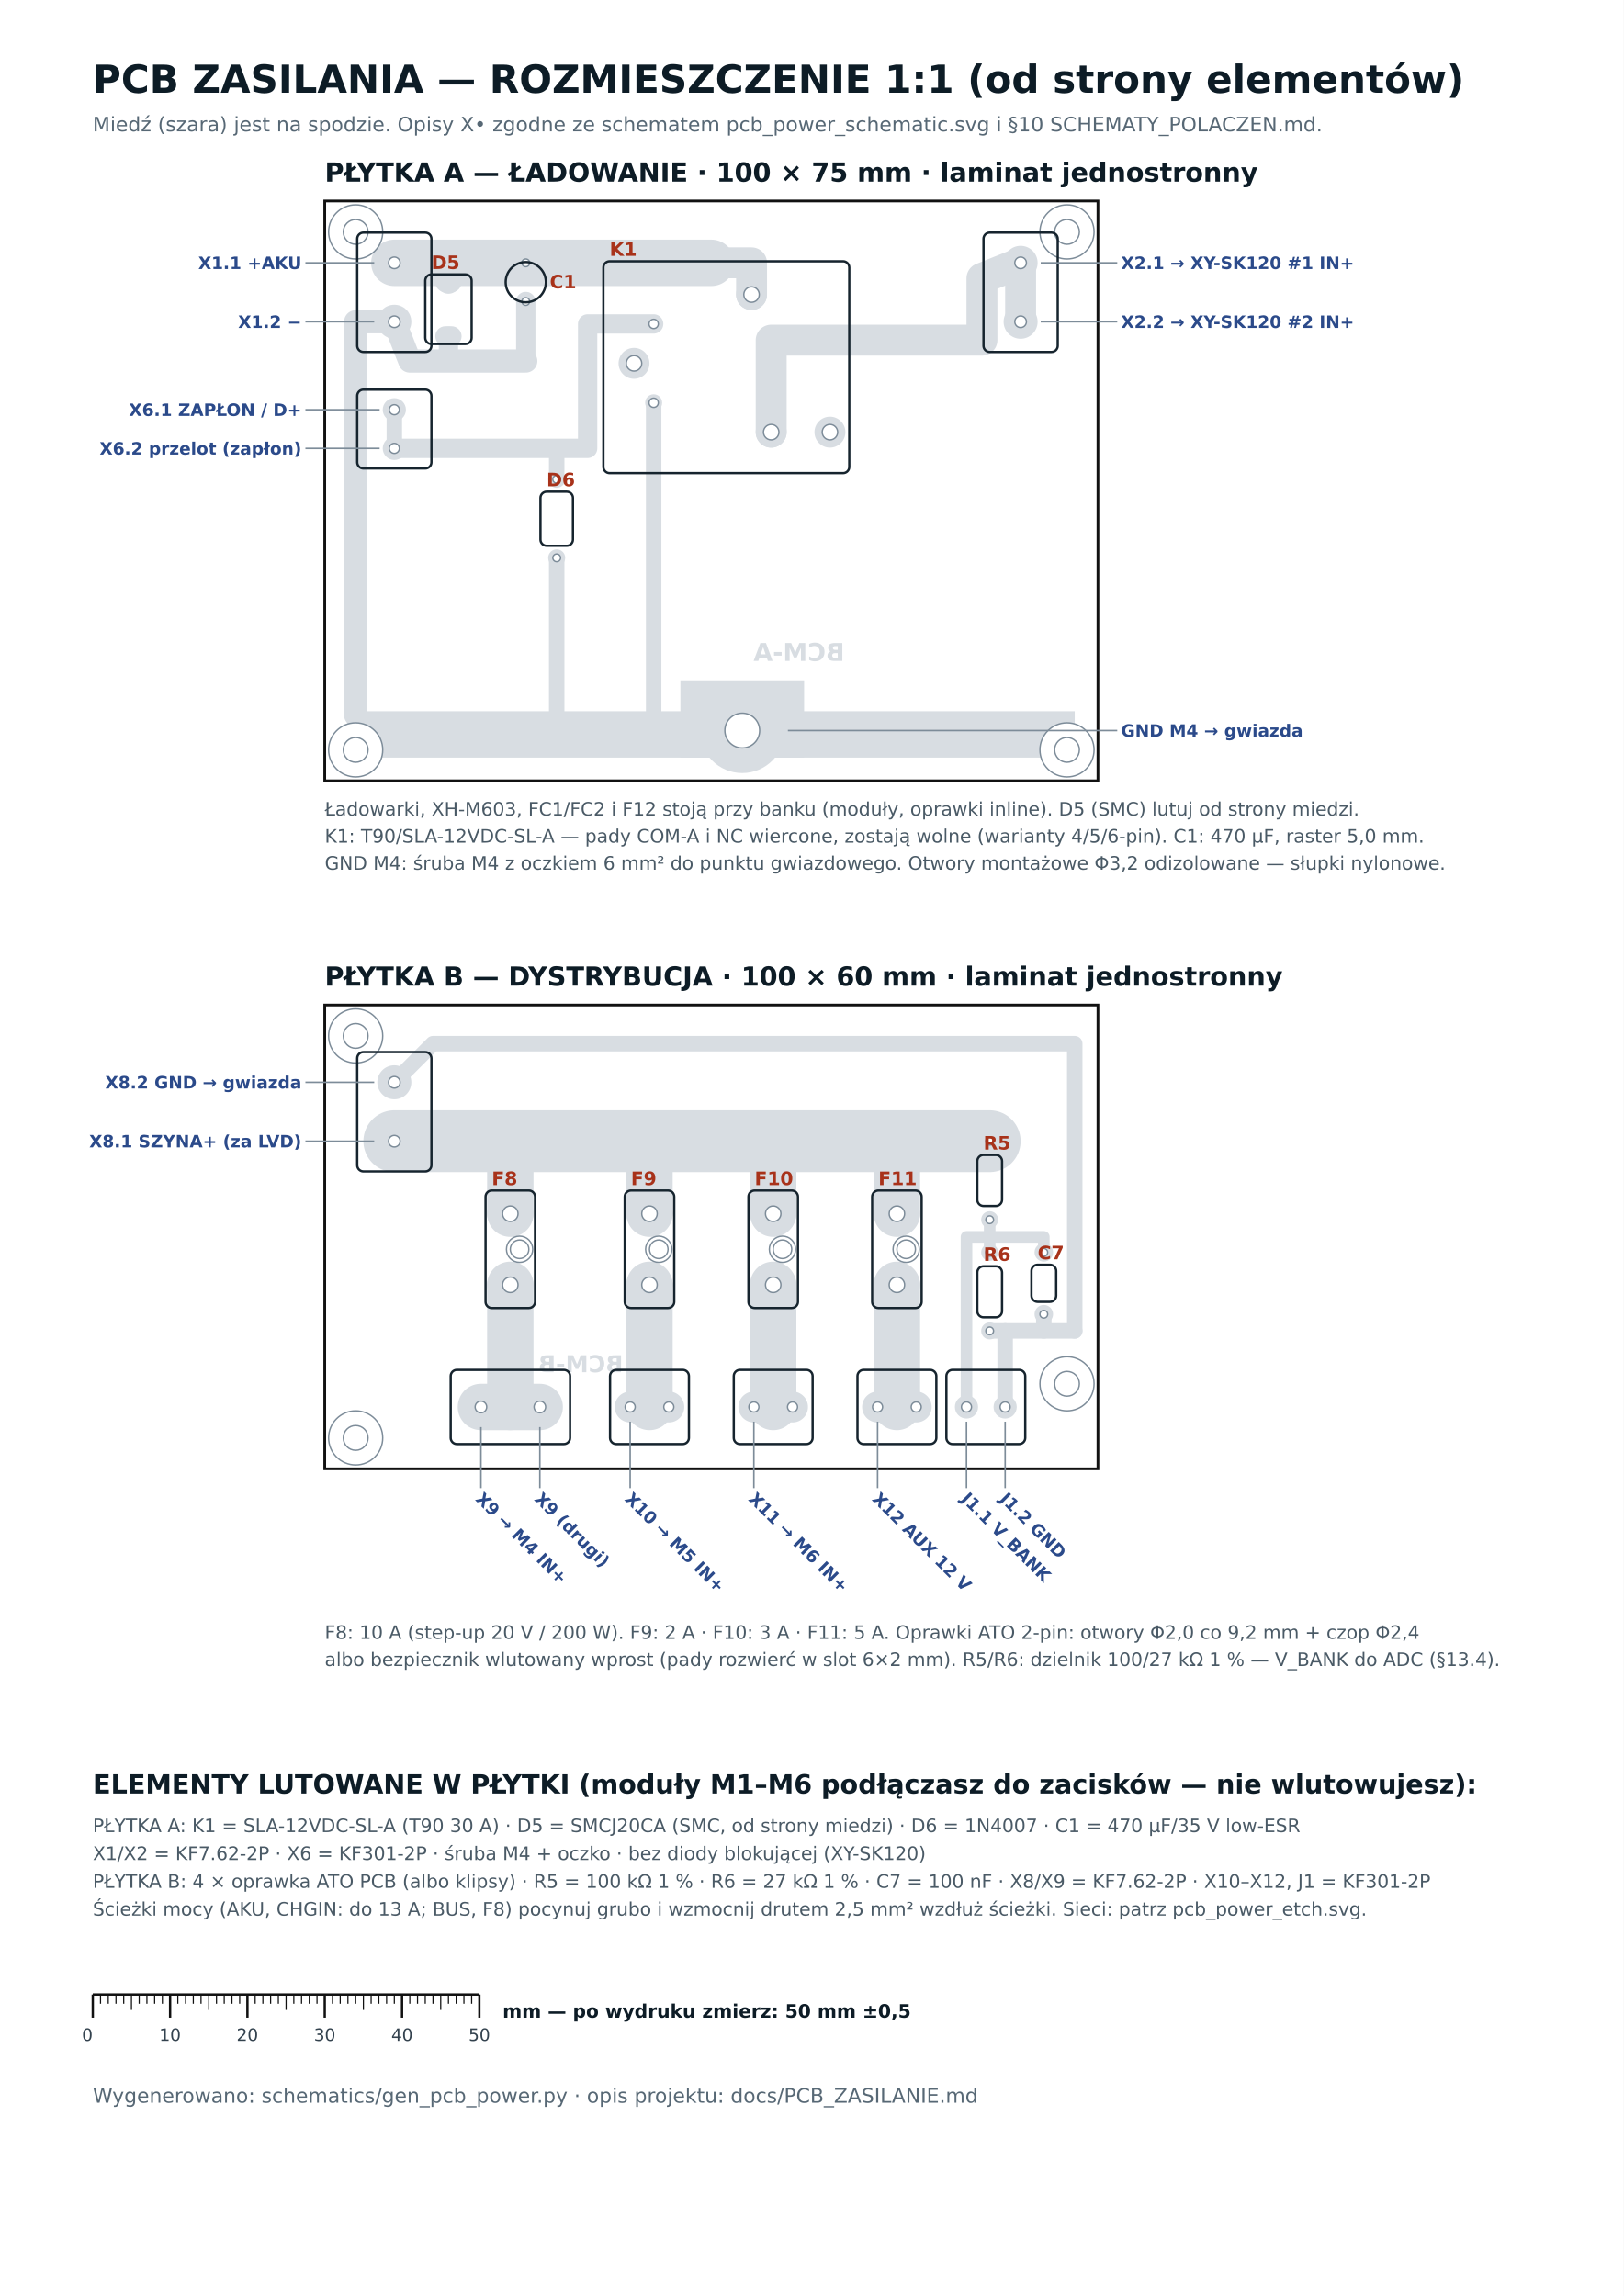
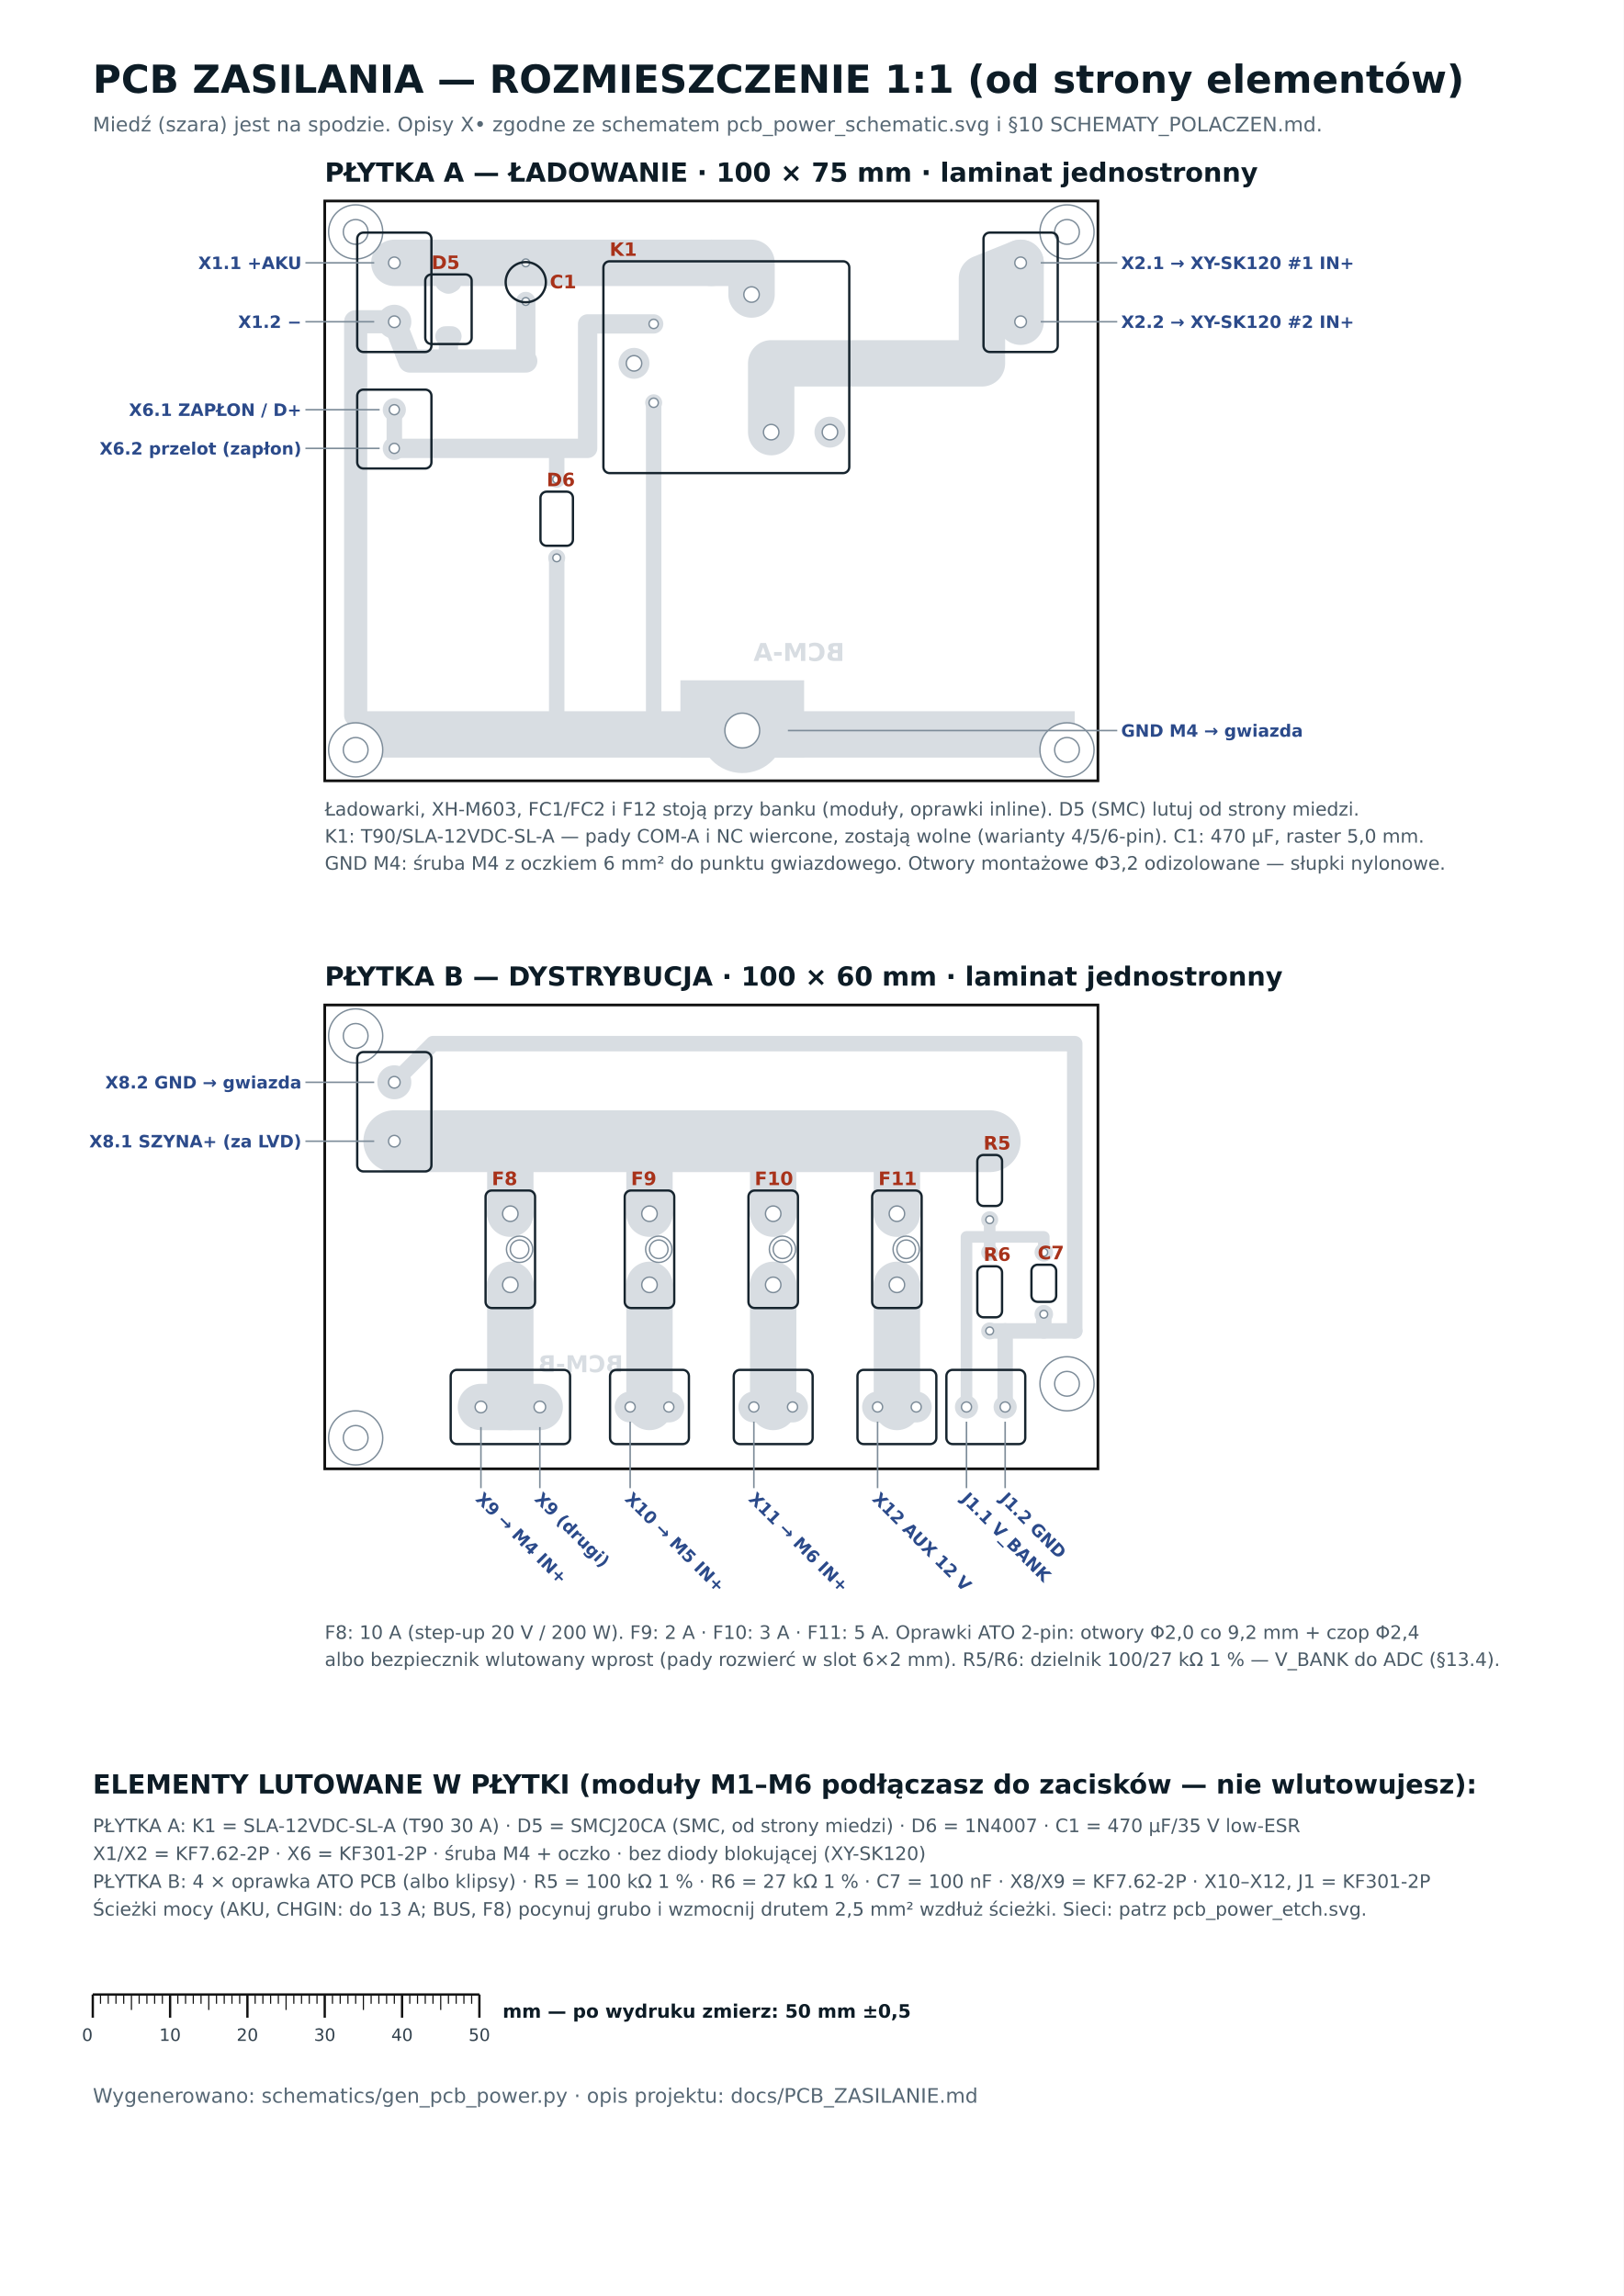
<svg xmlns="http://www.w3.org/2000/svg" width="210mm" height="297mm" viewBox="0 0 210 297" font-family="DejaVu Sans, Verdana, sans-serif">
  <style>
 .bg{fill:#ffffff}
 .cu{fill:#111111;stroke:none}
 .cuw{stroke:#111111;fill:none;stroke-linecap:round;stroke-linejoin:round}
 .drl{fill:#ffffff;stroke:none}
 .brd{fill:none;stroke:#111111;stroke-width:0.35}
 .brdg{fill:none;stroke:#98a6b0;stroke-width:0.3}
 .cul{fill:#d8dde2;stroke:none}
 .culw{stroke:#d8dde2;fill:none;stroke-linecap:round;stroke-linejoin:round}
 .drll{fill:#ffffff;stroke:#7d8c99;stroke-width:0.18}
 .sk{fill:none;stroke:#16242e;stroke-width:0.3}
 .ttl{font-size:5px;font-weight:bold;fill:#0d1c26}
 .sub{font-size:2.6px;fill:#576875}
 .h{font-size:3.4px;font-weight:bold;fill:#0d1c26}
 .l{font-size:2.2px;fill:#33424e}
 .lb{font-size:2.4px;font-weight:bold;fill:#0d1c26}
 .r{font-size:2.4px;font-weight:bold;fill:#a8321a}
 .re{font-size:2.4px;font-weight:bold;fill:#a8321a;text-anchor:end}
 .w{font-size:2.2px;fill:#2b4a8a;font-weight:bold}
 .we{font-size:2.2px;fill:#2b4a8a;font-weight:bold;text-anchor:end}
 .n{font-size:2.4px;fill:#4a5a66}
 .nb{font-size:2.6px;font-weight:bold;fill:#0d1c26}
 .ldr{stroke:#7d8c99;stroke-width:0.2;fill:none}
</style>
  <rect class="bg" x="0" y="0" width="210" height="297" />
  <text class="ttl" x="12" y="12">PCB ZASILANIA — ROZMIESZCZENIE 1:1 (od strony elementów)</text>
  <text class="sub" x="12" y="17">Miedź (szara) jest na spodzie. Opisy X• zgodne ze schematem pcb_power_schematic.svg i §10 SCHEMATY_POLACZEN.md.</text>
  <text class="h" x="42" y="23.5">PŁYTKA A — ŁADOWANIE · 100 × 75 mm · laminat jednostronny</text>
  <g transform="translate(42,26)">
    <rect class="cul" x="3" y="66" width="94" height="6" />
    <rect class="cul" x="46" y="62" width="16" height="10" />
    <path class="culw" stroke-width="6" d="M 9 8 L 50 8" />
    <path class="culw" stroke-width="3" d="M 16 8 L 16 10.5" />
    <path class="culw" stroke-width="2.5" d="M 16 17.5 L 16 20.7" />
-     <path class="culw" stroke-width="4" d="M 50 8 L 55.2 8 L 55.2 12.1" />
+     <path class="culw" stroke-width="6" d="M 50 8 L 55.2 8 L 55.2 12.1" />
    <path class="culw" stroke-width="3" d="M 9 15.62 L 11 20.7 L 26 20.7" />
    <path class="culw" stroke-width="2.5" d="M 26 13 L 26 20.7" />
    <path class="culw" stroke-width="3" d="M 9 15.62 L 4 15.62 L 4 66.5" />
    <path class="culw" stroke-width="2" d="M 9 27 L 9 32" />
    <path class="culw" stroke-width="2.5" d="M 9 32 L 34 32 L 34 15.9 L 42.54 15.9" />
    <path class="culw" stroke-width="2" d="M 30 36 L 30 32" />
    <path class="culw" stroke-width="2" d="M 30 46.16 L 30 66.5" />
    <path class="culw" stroke-width="2" d="M 42.54 26.1 L 42.54 66.5" />
-     <path class="culw" stroke-width="4" d="M 57.74 29.9 L 57.74 18 L 85 18 L 85 10 L 90 8" />
-     <path class="culw" stroke-width="4" d="M 90 8 L 90 15.62" />
+     <path class="culw" stroke-width="6" d="M 57.74 29.9 L 57.74 21 L 85 21 L 85 10 L 90 8" />
+     <path class="culw" stroke-width="6" d="M 90 8 L 90 15.62" />
    <circle class="cul" cx="9" cy="8.0" r="2.2" />
    <circle class="cul" cx="9" cy="15.62" r="2.2" />
    <circle class="cul" cx="9" cy="27.0" r="1.5" />
    <circle class="cul" cx="9" cy="32.0" r="1.5" />
    <circle class="cul" cx="90" cy="8.0" r="2.2" />
    <circle class="cul" cx="90" cy="15.62" r="2.2" />
    <rect class="cul" x="14.3" y="9.2" width="3.4" height="2.6" rx="1.3" />
    <rect class="cul" x="14.3" y="16.2" width="3.4" height="2.6" rx="1.3" />
    <circle class="cul" cx="26" cy="8" r="1.2" />
    <circle class="cul" cx="26" cy="13" r="1.2" />
    <circle class="cul" cx="40" cy="21" r="2.0" />
    <circle class="cul" cx="42.54" cy="15.9" r="1.1" />
    <circle class="cul" cx="42.54" cy="26.1" r="1.1" />
    <circle class="cul" cx="55.2" cy="12.1" r="2.0" />
    <circle class="cul" cx="57.74" cy="29.9" r="2.0" />
    <circle class="cul" cx="65.34" cy="29.9" r="2.0" />
    <circle class="cul" cx="30" cy="36" r="1.1" />
    <circle class="cul" cx="30" cy="46.16" r="1.1" />
    <circle class="cul" cx="54" cy="68.5" r="5.5" />
    <circle class="drll" cx="4" cy="4" r="3.5" />
    <circle class="drll" cx="96" cy="4" r="3.5" />
    <circle class="drll" cx="4" cy="71" r="3.5" />
    <circle class="drll" cx="96" cy="71" r="3.5" />
    <g transform="translate(57,59.5) scale(-1,1)">
      <text x="-10.24" y="0" font-size="3.2" font-weight="bold" fill="#d8dde2">BCM-A</text>
    </g>
    <circle class="drll" cx="9" cy="8.0" r="0.75" />
    <circle class="drll" cx="9" cy="15.62" r="0.75" />
    <circle class="drll" cx="9" cy="27.0" r="0.65" />
    <circle class="drll" cx="9" cy="32.0" r="0.65" />
    <circle class="drll" cx="90" cy="8.0" r="0.75" />
    <circle class="drll" cx="90" cy="15.62" r="0.75" />
    <circle class="drll" cx="16" cy="10.5" r="0.0" />
    <circle class="drll" cx="16" cy="17.5" r="0.0" />
    <circle class="drll" cx="26" cy="8" r="0.5" />
    <circle class="drll" cx="26" cy="13" r="0.5" />
    <circle class="drll" cx="40" cy="21" r="1.0" />
    <circle class="drll" cx="42.54" cy="15.9" r="0.6" />
    <circle class="drll" cx="42.54" cy="26.1" r="0.6" />
    <circle class="drll" cx="55.2" cy="12.1" r="1.0" />
    <circle class="drll" cx="57.74" cy="29.9" r="1.0" />
    <circle class="drll" cx="65.34" cy="29.9" r="1.0" />
    <circle class="drll" cx="30" cy="36" r="0.5" />
    <circle class="drll" cx="30" cy="46.16" r="0.5" />
    <circle class="drll" cx="54" cy="68.5" r="2.25" />
    <circle class="drll" cx="4" cy="4" r="1.6" />
    <circle class="drll" cx="96" cy="4" r="1.6" />
    <circle class="drll" cx="4" cy="71" r="1.6" />
    <circle class="drll" cx="96" cy="71" r="1.6" />
    <rect class="brd" x="0" y="0" width="100" height="75" />
  </g>
  <g transform="translate(42,26)">
    <rect class="sk" x="4.2" y="4.09" width="9.6" height="15.44" rx="0.8" />
    <rect class="sk" x="4.2" y="24.4" width="9.6" height="10.2" rx="0.8" />
    <rect class="sk" x="85.2" y="4.09" width="9.6" height="15.44" rx="0.8" />
    <rect class="sk" x="13.0" y="9.5" width="6.0" height="9.0" rx="0.8" />
    <text class="r" x="13.8" y="8.8">D5</text>
    <circle class="sk" cx="26" cy="10.5" r="2.6" />
    <text class="r" x="29.1" y="11.3">C1</text>
    <rect class="sk" x="36.04" y="7.8" width="31.8" height="27.4" rx="0.8" />
    <text class="r" x="36.84" y="7.1">K1</text>
    <rect class="sk" x="27.9" y="37.6" width="4.2" height="7.0" rx="0.8" />
    <text class="r" x="28.7" y="36.9">D6</text>
  </g>
  <line class="ldr" x1="48.4" y1="34.0" x2="39.5" y2="34.0" />
  <text class="we" x="39" y="34.8">X1.1 +AKU</text>
  <line class="ldr" x1="48.4" y1="41.62" x2="39.5" y2="41.62" />
  <text class="we" x="39" y="42.42">X1.2 −</text>
  <line class="ldr" x1="49.1" y1="53.0" x2="39.5" y2="53.0" />
  <text class="we" x="39" y="53.8">X6.1 ZAPŁON / D+</text>
  <line class="ldr" x1="49.1" y1="58.0" x2="39.5" y2="58.0" />
  <text class="we" x="39" y="58.8">X6.2 przelot (zapłon)</text>
  <line class="ldr" x1="134.6" y1="34.0" x2="144.5" y2="34.0" />
  <text class="w" x="145" y="34.8">X2.1 → XY-SK120 #1 IN+</text>
  <line class="ldr" x1="134.6" y1="41.62" x2="144.5" y2="41.62" />
  <text class="w" x="145" y="42.42">X2.2 → XY-SK120 #2 IN+</text>
  <line class="ldr" x1="101.9" y1="94.5" x2="144.5" y2="94.5" />
  <text class="w" x="145" y="95.3">GND M4 → gwiazda</text>
  <text class="n" x="42" y="105.5">Ładowarki, XH-M603, FC1/FC2 i F12 stoją przy banku (moduły, oprawki inline). D5 (SMC) lutuj od strony miedzi.</text>
  <text class="n" x="42" y="109">K1: T90/SLA-12VDC-SL-A — pady COM-A i NC wiercone, zostają wolne (warianty 4/5/6-pin). C1: 470 µF, raster 5,0 mm.</text>
  <text class="n" x="42" y="112.5">GND M4: śruba M4 z oczkiem 6 mm² do punktu gwiazdowego. Otwory montażowe Φ3,2 odizolowane — słupki nylonowe.</text>
  <text class="h" x="42" y="127.5">PŁYTKA B — DYSTRYBUCJA · 100 × 60 mm · laminat jednostronny</text>
  <g transform="translate(42,130)">
    <path class="culw" stroke-width="8" d="M 9 17.62 L 86 17.62" />
    <path class="culw" stroke-width="6" d="M 24 17.62 L 24 27" />
    <path class="culw" stroke-width="6" d="M 24 36.2 L 24 52" />
    <path class="culw" stroke-width="6" d="M 42 17.62 L 42 27" />
    <path class="culw" stroke-width="6" d="M 42 36.2 L 42 52" />
    <path class="culw" stroke-width="6" d="M 58 17.62 L 58 27" />
    <path class="culw" stroke-width="6" d="M 58 36.2 L 58 52" />
    <path class="culw" stroke-width="6" d="M 74 17.62 L 74 27" />
    <path class="culw" stroke-width="6" d="M 74 36.2 L 74 52" />
    <path class="culw" stroke-width="6" d="M 20.2 52 L 27.8 52" />
    <path class="culw" stroke-width="4" d="M 39.5 52 L 44.5 52" />
    <path class="culw" stroke-width="4" d="M 55.5 52 L 60.5 52" />
    <path class="culw" stroke-width="4" d="M 71.5 52 L 76.5 52" />
    <path class="culw" stroke-width="1.5" d="M 86 27.78 L 86 32" />
    <path class="culw" stroke-width="1.5" d="M 86 30 L 93 30 L 93 32" />
    <path class="culw" stroke-width="1.5" d="M 86 30 L 83 30 L 83 52" />
    <path class="culw" stroke-width="2" d="M 93 40 L 93 42.16" />
    <path class="culw" stroke-width="2" d="M 86 42.16 L 97 42.16" />
    <path class="culw" stroke-width="2" d="M 88 42.16 L 88 52" />
    <path class="culw" stroke-width="2" d="M 9 10 L 14 5 L 97 5 L 97 42.16" />
    <circle class="cul" cx="9" cy="10.0" r="2.2" />
    <circle class="cul" cx="9" cy="17.62" r="2.2" />
    <rect class="cul" x="21.0" y="25.0" width="6.0" height="4.0" rx="2.0" />
    <rect class="cul" x="21.0" y="34.2" width="6.0" height="4.0" rx="2.0" />
    <rect class="cul" x="39.0" y="25.0" width="6.0" height="4.0" rx="2.0" />
    <rect class="cul" x="39.0" y="34.2" width="6.0" height="4.0" rx="2.0" />
    <rect class="cul" x="55.0" y="25.0" width="6.0" height="4.0" rx="2.0" />
    <rect class="cul" x="55.0" y="34.2" width="6.0" height="4.0" rx="2.0" />
    <rect class="cul" x="71.0" y="25.0" width="6.0" height="4.0" rx="2.0" />
    <rect class="cul" x="71.0" y="34.2" width="6.0" height="4.0" rx="2.0" />
    <circle class="cul" cx="20.2" cy="52" r="2.2" />
    <circle class="cul" cx="27.82" cy="52" r="2.2" />
    <circle class="cul" cx="39.5" cy="52" r="1.5" />
    <circle class="cul" cx="44.5" cy="52" r="1.5" />
    <circle class="cul" cx="55.5" cy="52" r="1.5" />
    <circle class="cul" cx="60.5" cy="52" r="1.5" />
    <circle class="cul" cx="71.5" cy="52" r="1.5" />
    <circle class="cul" cx="76.5" cy="52" r="1.5" />
    <circle class="cul" cx="83.0" cy="52" r="1.5" />
    <circle class="cul" cx="88.0" cy="52" r="1.5" />
    <circle class="cul" cx="86" cy="17.62" r="1.1" />
    <circle class="cul" cx="86" cy="27.78" r="1.1" />
    <circle class="cul" cx="86" cy="32" r="1.1" />
    <circle class="cul" cx="86" cy="42.16" r="1.1" />
    <circle class="cul" cx="93" cy="32" r="1.2" />
    <circle class="cul" cx="93" cy="40" r="1.2" />
    <circle class="drll" cx="25.2" cy="31.6" r="1.7" />
    <circle class="drll" cx="43.2" cy="31.6" r="1.7" />
    <circle class="drll" cx="59.2" cy="31.6" r="1.7" />
    <circle class="drll" cx="75.2" cy="31.6" r="1.7" />
    <circle class="drll" cx="4" cy="4" r="3.5" />
    <circle class="drll" cx="4" cy="56" r="3.5" />
    <circle class="drll" cx="96" cy="49" r="3.5" />
    <g transform="translate(29,47.5) scale(-1,1)">
      <text x="-9.6" y="0" font-size="3.0" font-weight="bold" fill="#d8dde2">BCM-B</text>
    </g>
    <circle class="drll" cx="9" cy="10.0" r="0.75" />
    <circle class="drll" cx="9" cy="17.62" r="0.75" />
    <circle class="drll" cx="24" cy="27" r="1.0" />
    <circle class="drll" cx="24" cy="36.2" r="1.0" />
    <circle class="drll" cx="42" cy="27" r="1.0" />
    <circle class="drll" cx="42" cy="36.2" r="1.0" />
    <circle class="drll" cx="58" cy="27" r="1.0" />
    <circle class="drll" cx="58" cy="36.2" r="1.0" />
    <circle class="drll" cx="74" cy="27" r="1.0" />
    <circle class="drll" cx="74" cy="36.2" r="1.0" />
    <circle class="drll" cx="20.2" cy="52" r="0.75" />
    <circle class="drll" cx="27.82" cy="52" r="0.75" />
    <circle class="drll" cx="39.5" cy="52" r="0.65" />
    <circle class="drll" cx="44.5" cy="52" r="0.65" />
    <circle class="drll" cx="55.5" cy="52" r="0.65" />
    <circle class="drll" cx="60.5" cy="52" r="0.65" />
    <circle class="drll" cx="71.5" cy="52" r="0.65" />
    <circle class="drll" cx="76.5" cy="52" r="0.65" />
    <circle class="drll" cx="83.0" cy="52" r="0.65" />
    <circle class="drll" cx="88.0" cy="52" r="0.65" />
    <circle class="drll" cx="86" cy="17.62" r="0.5" />
    <circle class="drll" cx="86" cy="27.78" r="0.5" />
    <circle class="drll" cx="86" cy="32" r="0.5" />
    <circle class="drll" cx="86" cy="42.16" r="0.5" />
    <circle class="drll" cx="93" cy="32" r="0.5" />
    <circle class="drll" cx="93" cy="40" r="0.5" />
    <circle class="drll" cx="25.2" cy="31.6" r="1.2" />
    <circle class="drll" cx="43.2" cy="31.6" r="1.2" />
    <circle class="drll" cx="59.2" cy="31.6" r="1.2" />
    <circle class="drll" cx="75.2" cy="31.6" r="1.2" />
    <circle class="drll" cx="4" cy="4" r="1.6" />
    <circle class="drll" cx="4" cy="56" r="1.6" />
    <circle class="drll" cx="96" cy="49" r="1.6" />
    <rect class="brd" x="0" y="0" width="100" height="60" />
  </g>
  <g transform="translate(42,130)">
    <rect class="sk" x="4.2" y="6.09" width="9.6" height="15.44" rx="0.8" />
    <rect class="sk" x="20.8" y="24.0" width="6.4" height="15.2" rx="0.8" />
    <text class="r" x="21.6" y="23.3">F8</text>
    <rect class="sk" x="38.8" y="24.0" width="6.4" height="15.2" rx="0.8" />
    <text class="r" x="39.6" y="23.3">F9</text>
    <rect class="sk" x="54.8" y="24.0" width="6.4" height="15.2" rx="0.8" />
    <text class="r" x="55.6" y="23.3">F10</text>
    <rect class="sk" x="70.8" y="24.0" width="6.4" height="15.2" rx="0.8" />
    <text class="r" x="71.6" y="23.3">F11</text>
    <rect class="sk" x="16.29" y="47.2" width="15.44" height="9.6" rx="0.8" />
    <rect class="sk" x="36.9" y="47.2" width="10.2" height="9.6" rx="0.8" />
    <rect class="sk" x="52.9" y="47.2" width="10.2" height="9.6" rx="0.8" />
    <rect class="sk" x="68.9" y="47.2" width="10.2" height="9.6" rx="0.8" />
    <rect class="sk" x="80.4" y="47.2" width="10.2" height="9.6" rx="0.8" />
    <rect class="sk" x="84.4" y="19.4" width="3.2" height="6.6" rx="0.8" />
    <text class="r" x="85.2" y="18.7">R5</text>
    <rect class="sk" x="84.4" y="33.8" width="3.2" height="6.6" rx="0.8" />
    <text class="r" x="85.2" y="33.1">R6</text>
    <rect class="sk" x="91.4" y="33.6" width="3.2" height="4.8" rx="0.8" />
    <text class="r" x="92.2" y="32.9">C7</text>
  </g>
  <line class="ldr" x1="48.4" y1="140.0" x2="39.5" y2="140.0" />
  <text class="we" x="39" y="140.8">X8.2 GND → gwiazda</text>
  <line class="ldr" x1="48.4" y1="147.62" x2="39.5" y2="147.62" />
  <text class="we" x="39" y="148.42">X8.1 SZYNA+ (za LVD)</text>
  <line class="ldr" x1="62.2" y1="184.6" x2="62.2" y2="192.5" />
  <g transform="translate(61.4,194) rotate(45)">
    <text class="w" x="0" y="0">X9 → M4 IN+</text>
  </g>
  <line class="ldr" x1="69.82" y1="184.6" x2="69.82" y2="192.5" />
  <g transform="translate(69.02,194) rotate(45)">
    <text class="w" x="0" y="0">X9 (drugi)</text>
  </g>
  <line class="ldr" x1="81.5" y1="183.9" x2="81.5" y2="192.5" />
  <g transform="translate(80.7,194) rotate(45)">
    <text class="w" x="0" y="0">X10 → M5 IN+</text>
  </g>
  <line class="ldr" x1="97.5" y1="183.9" x2="97.5" y2="192.5" />
  <g transform="translate(96.7,194) rotate(45)">
    <text class="w" x="0" y="0">X11 → M6 IN+</text>
  </g>
  <line class="ldr" x1="113.5" y1="183.9" x2="113.5" y2="192.5" />
  <g transform="translate(112.7,194) rotate(45)">
    <text class="w" x="0" y="0">X12 AUX 12 V</text>
  </g>
  <line class="ldr" x1="125.0" y1="183.9" x2="125.0" y2="192.5" />
  <g transform="translate(124.2,194) rotate(45)">
    <text class="w" x="0" y="0">J1.1 V_BANK</text>
  </g>
  <line class="ldr" x1="130.0" y1="183.9" x2="130.0" y2="192.5" />
  <g transform="translate(129.2,194) rotate(45)">
    <text class="w" x="0" y="0">J1.2 GND</text>
  </g>
  <text class="n" x="42" y="212">F8: 10 A (step-up 20 V / 200 W). F9: 2 A · F10: 3 A · F11: 5 A. Oprawki ATO 2-pin: otwory Φ2,0 co 9,2 mm + czop Φ2,4</text>
  <text class="n" x="42" y="215.5">albo bezpiecznik wlutowany wprost (pady rozwierć w slot 6×2 mm). R5/R6: dzielnik 100/27 kΩ 1 % — V_BANK do ADC (§13.4).</text>
  <text class="h" x="12" y="232">ELEMENTY LUTOWANE W PŁYTKI (moduły M1–M6 podłączasz do zacisków — nie wlutowujesz):</text>
  <text class="n" x="12" y="237.0">PŁYTKA A:  K1 = SLA-12VDC-SL-A (T90 30 A) · D5 = SMCJ20CA (SMC, od strony miedzi) · D6 = 1N4007 · C1 = 470 µF/35 V low-ESR</text>
  <text class="n" x="12" y="240.6">           X1/X2 = KF7.62-2P · X6 = KF301-2P · śruba M4 + oczko · bez diody blokującej (XY-SK120)</text>
  <text class="n" x="12" y="244.2">PŁYTKA B:  4 × oprawka ATO PCB (albo klipsy) · R5 = 100 kΩ 1 % · R6 = 27 kΩ 1 % · C7 = 100 nF · X8/X9 = KF7.62-2P · X10–X12, J1 = KF301-2P</text>
  <text class="n" x="12" y="247.8">Ścieżki mocy (AKU, CHGIN: do 13 A; BUS, F8) pocynuj grubo i wzmocnij drutem 2,5 mm² wzdłuż ścieżki. Sieci: patrz pcb_power_etch.svg.</text>
  <line x1="12" y1="258" x2="62" y2="258" stroke="#111" stroke-width="0.3" />
  <line x1="12" y1="258" x2="12" y2="261" stroke="#111" stroke-width="0.3" />
  <line x1="13" y1="258" x2="13" y2="259.2" stroke="#111" stroke-width="0.15" />
  <line x1="14" y1="258" x2="14" y2="259.2" stroke="#111" stroke-width="0.15" />
  <line x1="15" y1="258" x2="15" y2="259.2" stroke="#111" stroke-width="0.15" />
  <line x1="16" y1="258" x2="16" y2="259.2" stroke="#111" stroke-width="0.15" />
  <line x1="17" y1="258" x2="17" y2="260" stroke="#111" stroke-width="0.15" />
  <line x1="18" y1="258" x2="18" y2="259.2" stroke="#111" stroke-width="0.15" />
  <line x1="19" y1="258" x2="19" y2="259.2" stroke="#111" stroke-width="0.15" />
  <line x1="20" y1="258" x2="20" y2="259.2" stroke="#111" stroke-width="0.15" />
  <line x1="21" y1="258" x2="21" y2="259.2" stroke="#111" stroke-width="0.15" />
  <line x1="22" y1="258" x2="22" y2="261" stroke="#111" stroke-width="0.3" />
  <line x1="23" y1="258" x2="23" y2="259.2" stroke="#111" stroke-width="0.15" />
  <line x1="24" y1="258" x2="24" y2="259.2" stroke="#111" stroke-width="0.15" />
  <line x1="25" y1="258" x2="25" y2="259.2" stroke="#111" stroke-width="0.15" />
  <line x1="26" y1="258" x2="26" y2="259.2" stroke="#111" stroke-width="0.15" />
  <line x1="27" y1="258" x2="27" y2="260" stroke="#111" stroke-width="0.15" />
  <line x1="28" y1="258" x2="28" y2="259.2" stroke="#111" stroke-width="0.15" />
  <line x1="29" y1="258" x2="29" y2="259.2" stroke="#111" stroke-width="0.15" />
  <line x1="30" y1="258" x2="30" y2="259.2" stroke="#111" stroke-width="0.15" />
  <line x1="31" y1="258" x2="31" y2="259.2" stroke="#111" stroke-width="0.15" />
  <line x1="32" y1="258" x2="32" y2="261" stroke="#111" stroke-width="0.3" />
  <line x1="33" y1="258" x2="33" y2="259.2" stroke="#111" stroke-width="0.15" />
  <line x1="34" y1="258" x2="34" y2="259.2" stroke="#111" stroke-width="0.15" />
  <line x1="35" y1="258" x2="35" y2="259.2" stroke="#111" stroke-width="0.15" />
  <line x1="36" y1="258" x2="36" y2="259.2" stroke="#111" stroke-width="0.15" />
  <line x1="37" y1="258" x2="37" y2="260" stroke="#111" stroke-width="0.15" />
  <line x1="38" y1="258" x2="38" y2="259.2" stroke="#111" stroke-width="0.15" />
  <line x1="39" y1="258" x2="39" y2="259.2" stroke="#111" stroke-width="0.15" />
  <line x1="40" y1="258" x2="40" y2="259.2" stroke="#111" stroke-width="0.15" />
  <line x1="41" y1="258" x2="41" y2="259.2" stroke="#111" stroke-width="0.15" />
  <line x1="42" y1="258" x2="42" y2="261" stroke="#111" stroke-width="0.3" />
  <line x1="43" y1="258" x2="43" y2="259.2" stroke="#111" stroke-width="0.15" />
  <line x1="44" y1="258" x2="44" y2="259.2" stroke="#111" stroke-width="0.15" />
  <line x1="45" y1="258" x2="45" y2="259.2" stroke="#111" stroke-width="0.15" />
  <line x1="46" y1="258" x2="46" y2="259.2" stroke="#111" stroke-width="0.15" />
  <line x1="47" y1="258" x2="47" y2="260" stroke="#111" stroke-width="0.15" />
  <line x1="48" y1="258" x2="48" y2="259.2" stroke="#111" stroke-width="0.15" />
  <line x1="49" y1="258" x2="49" y2="259.2" stroke="#111" stroke-width="0.15" />
  <line x1="50" y1="258" x2="50" y2="259.2" stroke="#111" stroke-width="0.15" />
  <line x1="51" y1="258" x2="51" y2="259.2" stroke="#111" stroke-width="0.15" />
  <line x1="52" y1="258" x2="52" y2="261" stroke="#111" stroke-width="0.3" />
  <line x1="53" y1="258" x2="53" y2="259.2" stroke="#111" stroke-width="0.15" />
  <line x1="54" y1="258" x2="54" y2="259.2" stroke="#111" stroke-width="0.15" />
  <line x1="55" y1="258" x2="55" y2="259.2" stroke="#111" stroke-width="0.15" />
  <line x1="56" y1="258" x2="56" y2="259.2" stroke="#111" stroke-width="0.15" />
  <line x1="57" y1="258" x2="57" y2="260" stroke="#111" stroke-width="0.15" />
  <line x1="58" y1="258" x2="58" y2="259.2" stroke="#111" stroke-width="0.15" />
  <line x1="59" y1="258" x2="59" y2="259.2" stroke="#111" stroke-width="0.15" />
  <line x1="60" y1="258" x2="60" y2="259.2" stroke="#111" stroke-width="0.15" />
  <line x1="61" y1="258" x2="61" y2="259.2" stroke="#111" stroke-width="0.15" />
  <line x1="62" y1="258" x2="62" y2="261" stroke="#111" stroke-width="0.3" />
  <text class="l" x="10.6" y="264">0</text>
  <text class="l" x="20.6" y="264">10</text>
  <text class="l" x="30.6" y="264">20</text>
  <text class="l" x="40.6" y="264">30</text>
  <text class="l" x="50.6" y="264">40</text>
  <text class="l" x="60.6" y="264">50</text>
  <text class="lb" x="65" y="261">mm — po wydruku zmierz: 50 mm ±0,5</text>
  <text class="sub" x="12" y="272">Wygenerowano: schematics/gen_pcb_power.py · opis projektu: docs/PCB_ZASILANIE.md</text>
</svg>
